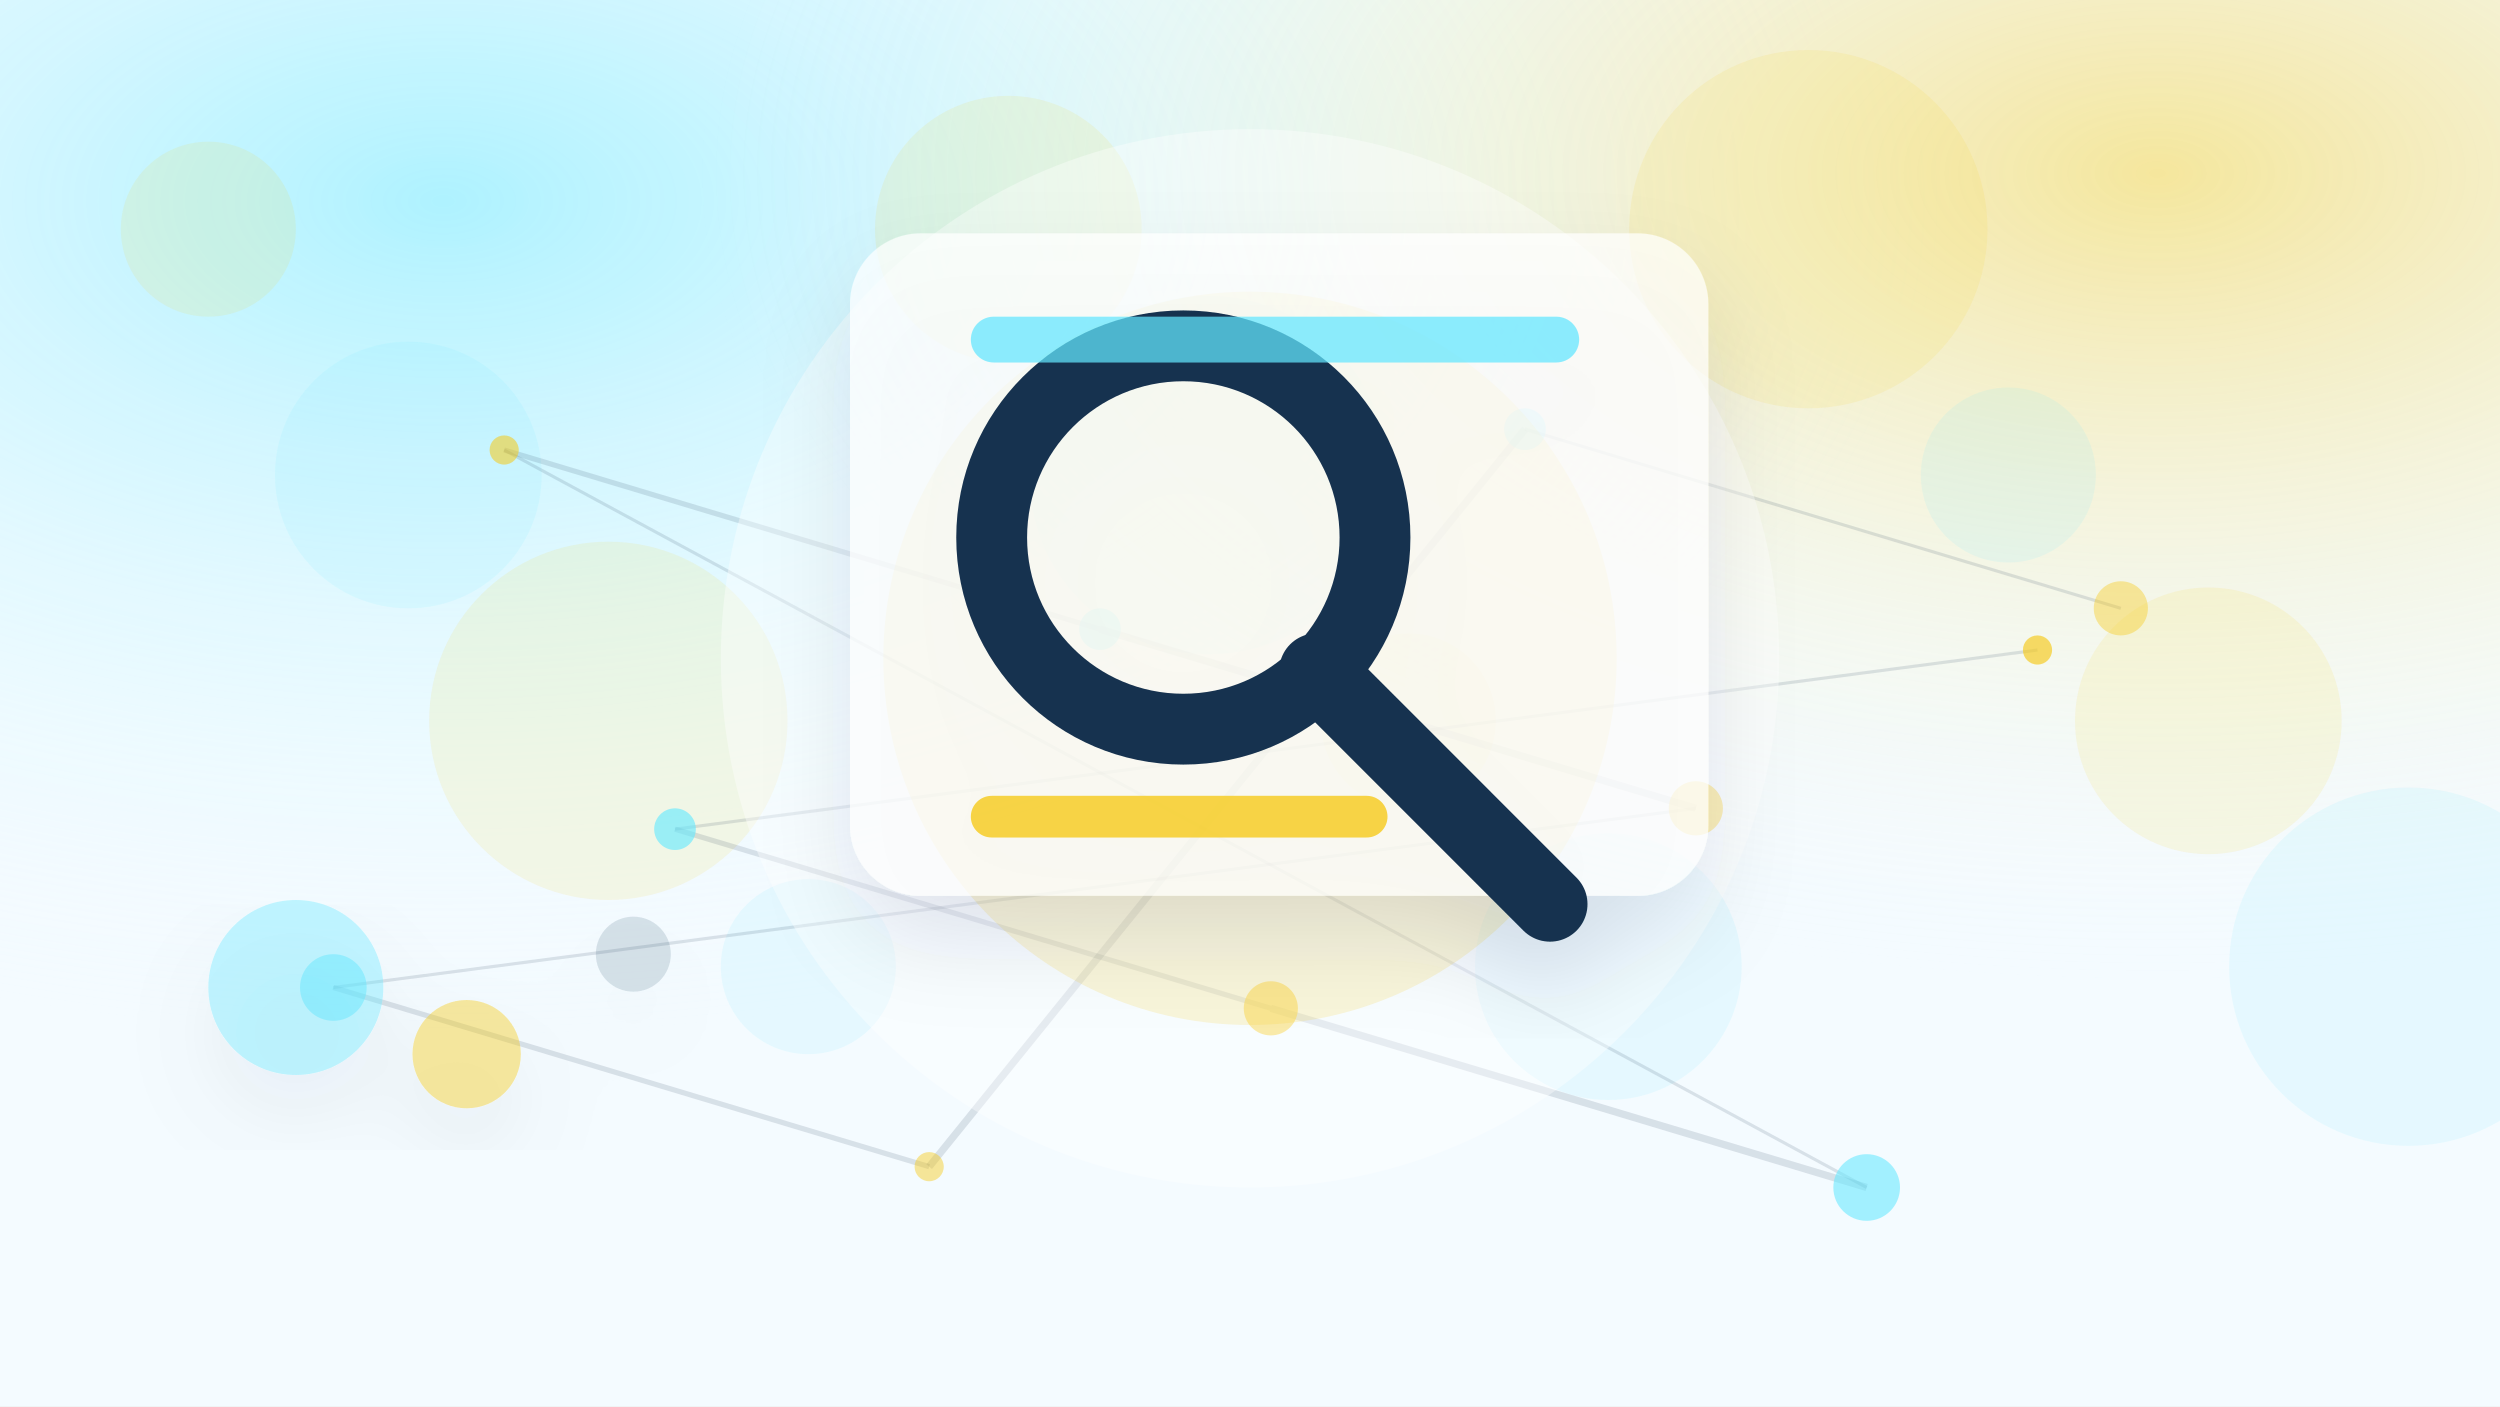
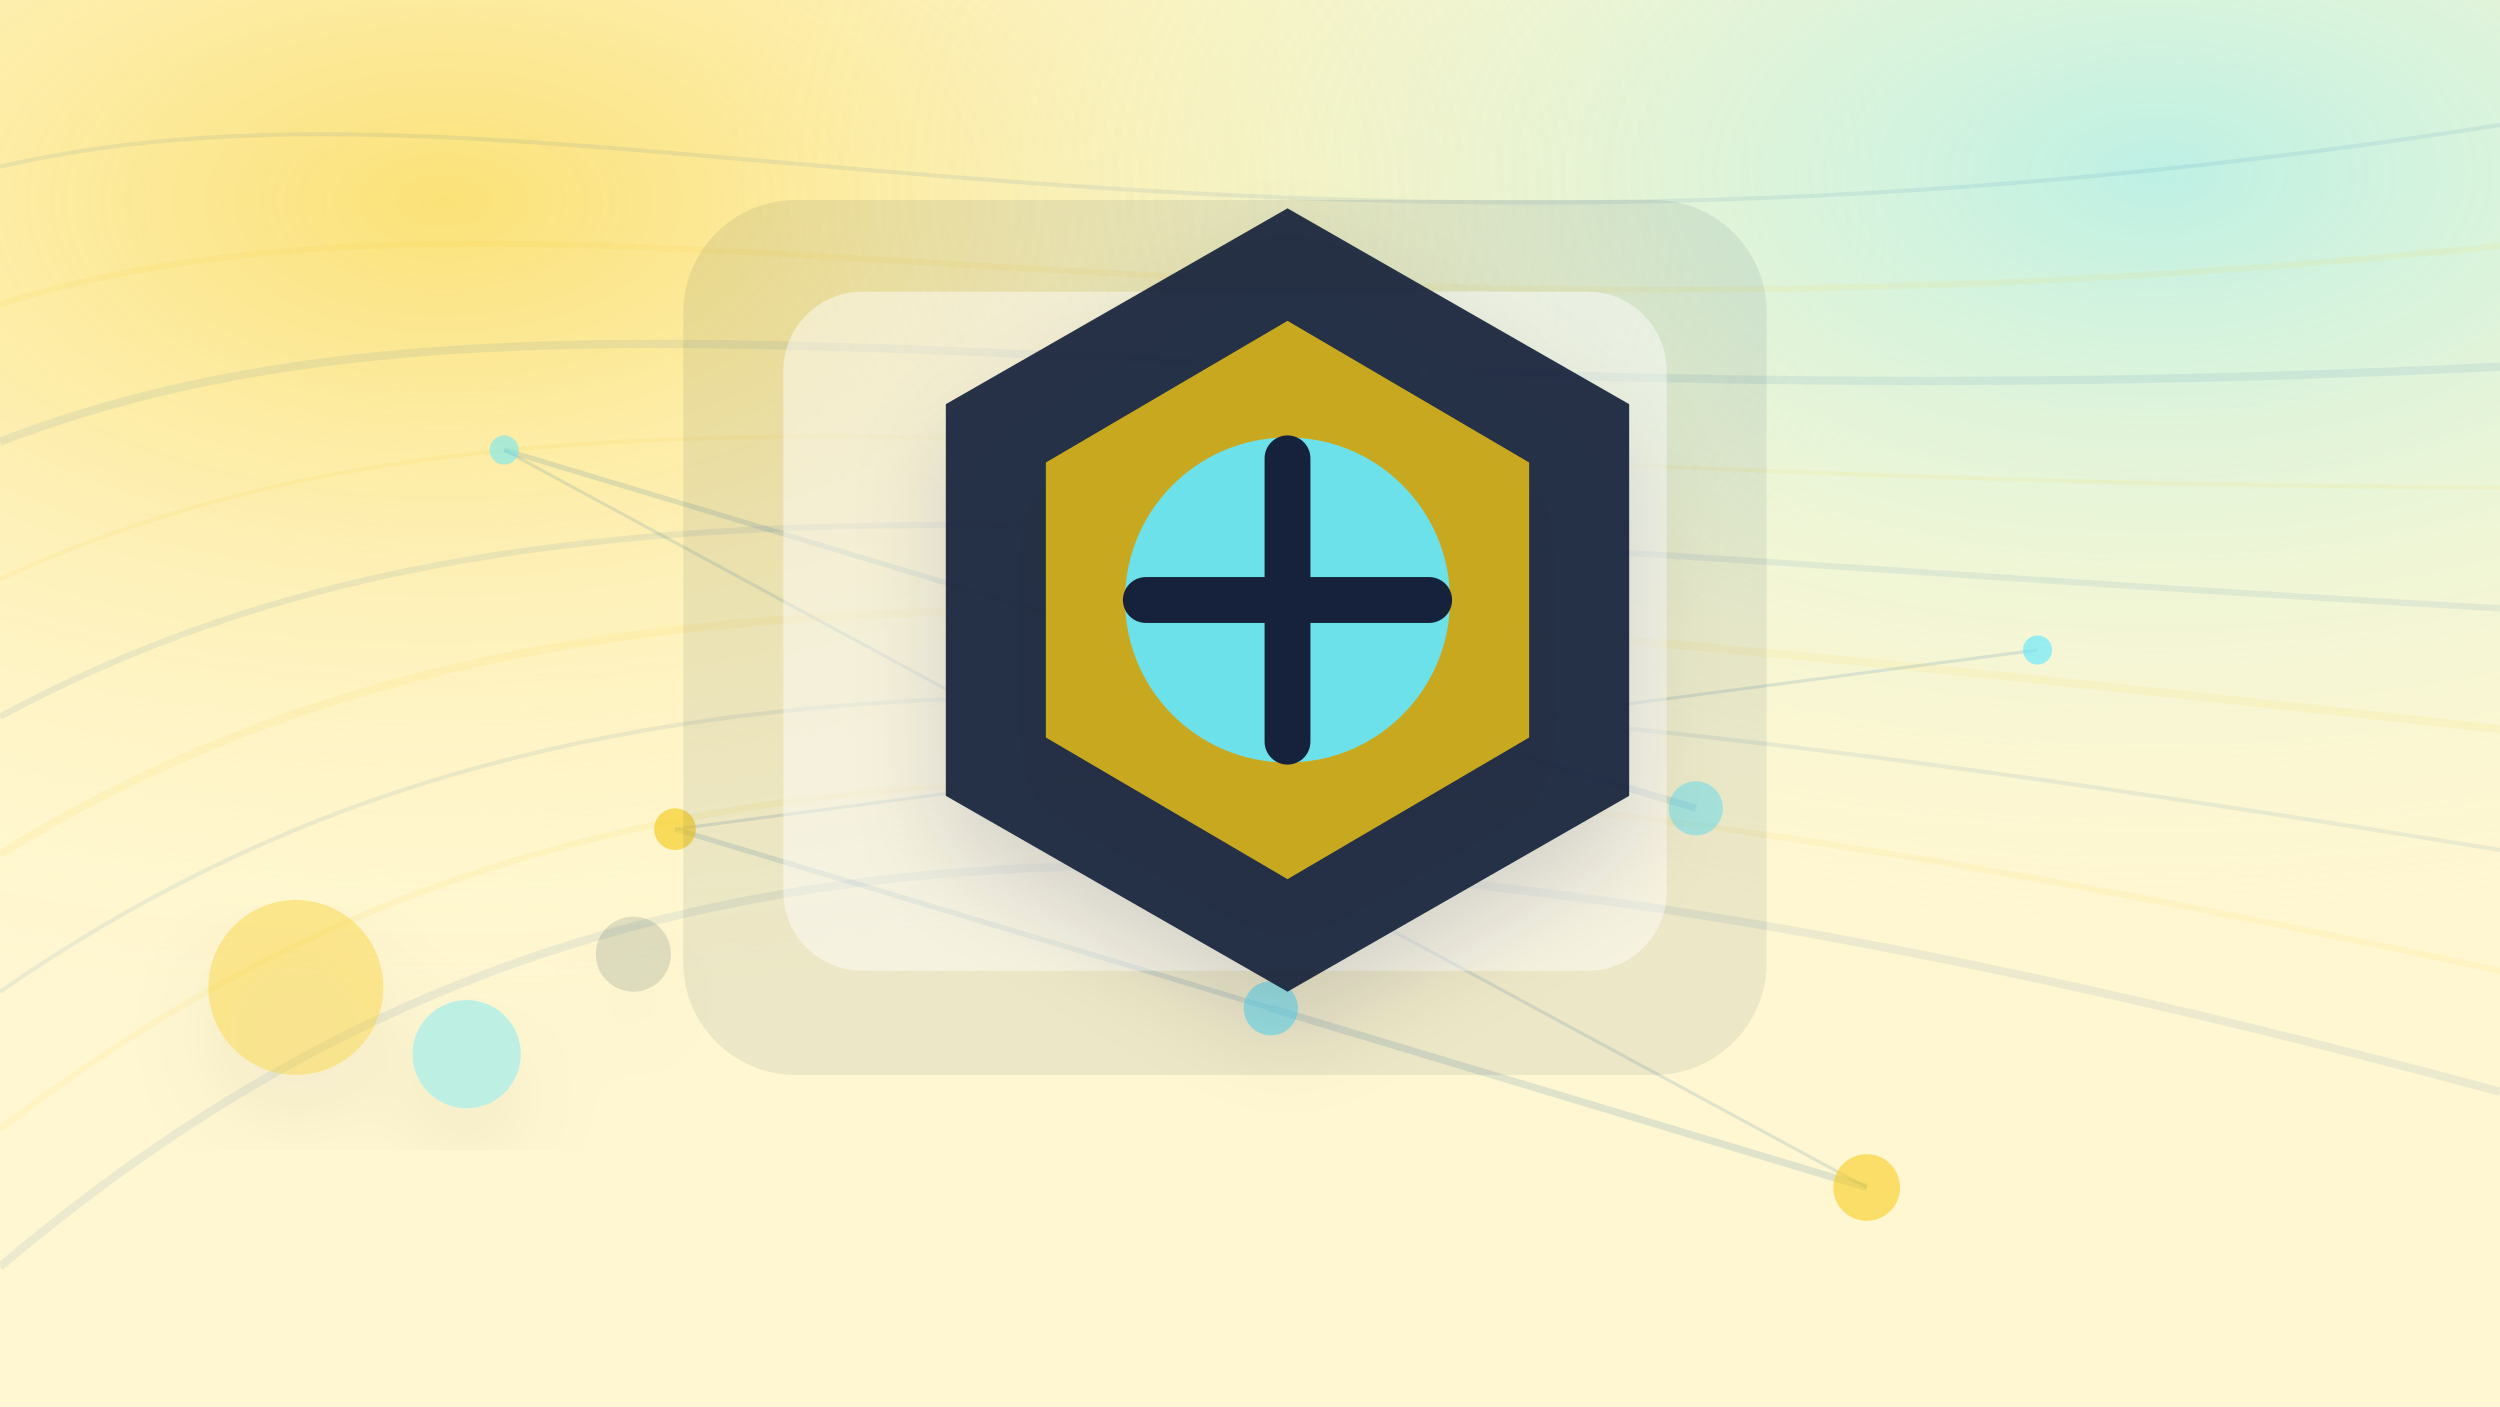
<svg xmlns="http://www.w3.org/2000/svg" width="1200" height="675" viewBox="0 0 1200 675" role="img" aria-labelledby="title desc">
  <defs>
    <radialGradient id="g1" cx="18%" cy="14%" r="60%">
-       <stop stop-color="#63e8ff" stop-opacity=".48" />
-       <stop offset="1" stop-color="#f4fbff" stop-opacity="0" />
+       <stop stop-color="#f6c915" stop-opacity=".48" />
+       <stop offset="1" stop-color="#fff7d1" stop-opacity="0" />
    </radialGradient>
    <radialGradient id="g2" cx="86%" cy="12%" r="58%">
-       <stop stop-color="#f6c915" stop-opacity=".42" />
-       <stop offset="1" stop-color="#f4fbff" stop-opacity="0" />
+       <stop stop-color="#63e8ff" stop-opacity=".42" />
+       <stop offset="1" stop-color="#fff7d1" stop-opacity="0" />
    </radialGradient>
    <linearGradient id="split" x1="0" x2="1">
-       <stop stop-color="#f4fbff" />
-       <stop offset=".55" stop-color="#f4fbff" />
-       <stop offset=".55" stop-color="#fffdf2" />
-       <stop offset="1" stop-color="#eef8ff" />
+       <stop stop-color="#fff7d1" />
+       <stop offset=".55" stop-color="#fff7d1" />
+       <stop offset=".55" stop-color="#eef8ff" />
+       <stop offset="1" stop-color="#fff7d1" />
    </linearGradient>
    <filter id="shadow" x="-20%" y="-20%" width="140%" height="140%">
      <feDropShadow dx="0" dy="22" stdDeviation="22" flood-color="#12213a" flood-opacity=".14" />
    </filter>
  </defs>
-   <rect width="1200" height="675" fill="#f4fbff" />
+   <rect width="1200" height="675" fill="#fff7d1" />
  <rect width="1200" height="675" fill="url(#g1)" />
  <rect width="1200" height="675" fill="url(#g2)" />
  <g opacity=".9">
-     <circle cx="100" cy="110" r="42" fill="#f6c915" opacity=".12" />
-     <circle cx="196" cy="228" r="64" fill="#63e8ff" opacity=".12" />
-     <circle cx="292" cy="346" r="86" fill="#f6c915" opacity=".12" />
-     <circle cx="388" cy="464" r="42" fill="#63e8ff" opacity=".12" />
-     <circle cx="484" cy="110" r="64" fill="#f6c915" opacity=".12" />
-     <circle cx="580" cy="228" r="86" fill="#63e8ff" opacity=".12" />
-     <circle cx="676" cy="346" r="42" fill="#f6c915" opacity=".12" />
-     <circle cx="772" cy="464" r="64" fill="#63e8ff" opacity=".12" />
-     <circle cx="868" cy="110" r="86" fill="#f6c915" opacity=".12" />
-     <circle cx="964" cy="228" r="42" fill="#63e8ff" opacity=".12" />
-     <circle cx="1060" cy="346" r="64" fill="#f6c915" opacity=".12" />
-     <circle cx="1156" cy="464" r="86" fill="#63e8ff" opacity=".12" />
+     <path d="M0 80C260 20 560 160 1200 60" fill="none" stroke="#0f5fa8" stroke-opacity=".09" stroke-width="2" />
+     <path d="M0 146C260 66 560 184 1200 118" fill="none" stroke="#f6c915" stroke-opacity=".09" stroke-width="3" />
+     <path d="M0 212C260 112 560 208 1200 176" fill="none" stroke="#0f5fa8" stroke-opacity=".09" stroke-width="4" />
+     <path d="M0 278C260 158 560 232 1200 234" fill="none" stroke="#f6c915" stroke-opacity=".09" stroke-width="2" />
+     <path d="M0 344C260 204 560 256 1200 292" fill="none" stroke="#0f5fa8" stroke-opacity=".09" stroke-width="3" />
+     <path d="M0 410C260 250 560 280 1200 350" fill="none" stroke="#f6c915" stroke-opacity=".09" stroke-width="4" />
+     <path d="M0 476C260 296 560 304 1200 408" fill="none" stroke="#0f5fa8" stroke-opacity=".09" stroke-width="2" />
+     <path d="M0 542C260 342 560 328 1200 466" fill="none" stroke="#f6c915" stroke-opacity=".09" stroke-width="3" />
+     <path d="M0 608C260 388 560 352 1200 524" fill="none" stroke="#0f5fa8" stroke-opacity=".09" stroke-width="4" />
  </g>
  <g>
-     <line x1="978" y1="312" x2="324" y2="398" stroke="#17324f" stroke-opacity=".13" stroke-width="1.5" />
-     <line x1="324" y1="398" x2="610" y2="484" stroke="#17324f" stroke-opacity=".13" stroke-width="2.5" />
-     <line x1="610" y1="484" x2="896" y2="570" stroke="#17324f" stroke-opacity=".13" stroke-width="3.5" />
-     <line x1="896" y1="570" x2="242" y2="216" stroke="#17324f" stroke-opacity=".13" stroke-width="1.5" />
-     <line x1="242" y1="216" x2="528" y2="302" stroke="#17324f" stroke-opacity=".13" stroke-width="2.5" />
-     <line x1="528" y1="302" x2="814" y2="388" stroke="#17324f" stroke-opacity=".13" stroke-width="3.5" />
-     <line x1="814" y1="388" x2="160" y2="474" stroke="#17324f" stroke-opacity=".13" stroke-width="1.5" />
-     <line x1="160" y1="474" x2="446" y2="560" stroke="#17324f" stroke-opacity=".13" stroke-width="2.5" />
-     <line x1="446" y1="560" x2="732" y2="206" stroke="#17324f" stroke-opacity=".13" stroke-width="3.5" />
-     <line x1="732" y1="206" x2="1018" y2="292" stroke="#17324f" stroke-opacity=".13" stroke-width="1.5" />
-     <circle cx="978" cy="312" r="7" fill="#f6c915" opacity="0.64" />
-     <circle cx="324" cy="398" r="10" fill="#63e8ff" opacity="0.615" />
-     <circle cx="610" cy="484" r="13" fill="#f6c915" opacity="0.59" />
-     <circle cx="896" cy="570" r="16" fill="#63e8ff" opacity="0.565" />
-     <circle cx="242" cy="216" r="7" fill="#f6c915" opacity="0.54" />
-     <circle cx="528" cy="302" r="10" fill="#63e8ff" opacity="0.515" />
-     <circle cx="814" cy="388" r="13" fill="#f6c915" opacity="0.49" />
-     <circle cx="160" cy="474" r="16" fill="#63e8ff" opacity="0.465" />
-     <circle cx="446" cy="560" r="7" fill="#f6c915" opacity="0.44" />
-     <circle cx="732" cy="206" r="10" fill="#63e8ff" opacity="0.415" />
-     <circle cx="1018" cy="292" r="13" fill="#f6c915" opacity="0.39" />
+     <line x1="978" y1="312" x2="324" y2="398" stroke="#0f5fa8" stroke-opacity=".13" stroke-width="1.5" />
+     <line x1="324" y1="398" x2="610" y2="484" stroke="#0f5fa8" stroke-opacity=".13" stroke-width="2.5" />
+     <line x1="610" y1="484" x2="896" y2="570" stroke="#0f5fa8" stroke-opacity=".13" stroke-width="3.5" />
+     <line x1="896" y1="570" x2="242" y2="216" stroke="#0f5fa8" stroke-opacity=".13" stroke-width="1.5" />
+     <line x1="242" y1="216" x2="528" y2="302" stroke="#0f5fa8" stroke-opacity=".13" stroke-width="2.5" />
+     <line x1="528" y1="302" x2="814" y2="388" stroke="#0f5fa8" stroke-opacity=".13" stroke-width="3.5" />
+     <circle cx="978" cy="312" r="7" fill="#63e8ff" opacity="0.64" />
+     <circle cx="324" cy="398" r="10" fill="#f6c915" opacity="0.615" />
+     <circle cx="610" cy="484" r="13" fill="#63e8ff" opacity="0.59" />
+     <circle cx="896" cy="570" r="16" fill="#f6c915" opacity="0.565" />
+     <circle cx="242" cy="216" r="7" fill="#63e8ff" opacity="0.54" />
+     <circle cx="528" cy="302" r="10" fill="#f6c915" opacity="0.515" />
+     <circle cx="814" cy="388" r="13" fill="#63e8ff" opacity="0.49" />
  </g>
  <g transform="translate(-300 0)">
-     <circle cx="900" cy="316" r="254" fill="#fff" opacity=".38" />
-     <circle cx="900" cy="316" r="176" fill="#f6c915" opacity=".16" />
+     <rect x="628" y="96" width="520" height="420" rx="54" fill="#12213a" opacity=".08" />
+     <rect x="676" y="140" width="424" height="326" rx="38" fill="#fff" opacity=".46" />
  </g>
  <g transform="translate(-300 0)" filter="url(#shadow)">
-     <g transform="translate(708 112)">
-       <rect x="0" y="0" width="412" height="318" rx="34" fill="#fff" opacity=".7" />
-       <circle cx="160" cy="146" r="92" fill="none" stroke="#17324f" stroke-width="34" />
-       <path d="M224 210l112 112" stroke="#17324f" stroke-width="36" stroke-linecap="round" />
-       <rect x="58" y="40" width="292" height="22" rx="11" fill="#63e8ff" opacity=".72" />
-       <rect x="58" y="270" width="200" height="20" rx="10" fill="#f6c915" opacity=".78" />
+     <g transform="translate(728 100)">
+       <polygon points="190,0 354,94 354,282 190,376 26,282 26,94" fill="#12213a" opacity=".92" />
+       <polygon points="190,54 306,122 306,254 190,322 74,254 74,122" fill="#f6c915" opacity=".78" />
+       <circle cx="190" cy="188" r="78" fill="#63e8ff" opacity=".9" />
+       <path d="M190 120v136M122 188h136" stroke="#12213a" stroke-width="22" stroke-linecap="round" />
    </g>
  </g>
  <g filter="url(#shadow)" opacity=".82">
-     <circle cx="142" cy="474" r="42" fill="#63e8ff" opacity=".44" />
-     <circle cx="224" cy="506" r="26" fill="#f6c915" opacity=".5" />
-     <circle cx="304" cy="458" r="18" fill="#17324f" opacity=".16" />
+     <circle cx="142" cy="474" r="42" fill="#f6c915" opacity=".44" />
+     <circle cx="224" cy="506" r="26" fill="#63e8ff" opacity=".5" />
+     <circle cx="304" cy="458" r="18" fill="#12213a" opacity=".16" />
  </g>
</svg>
